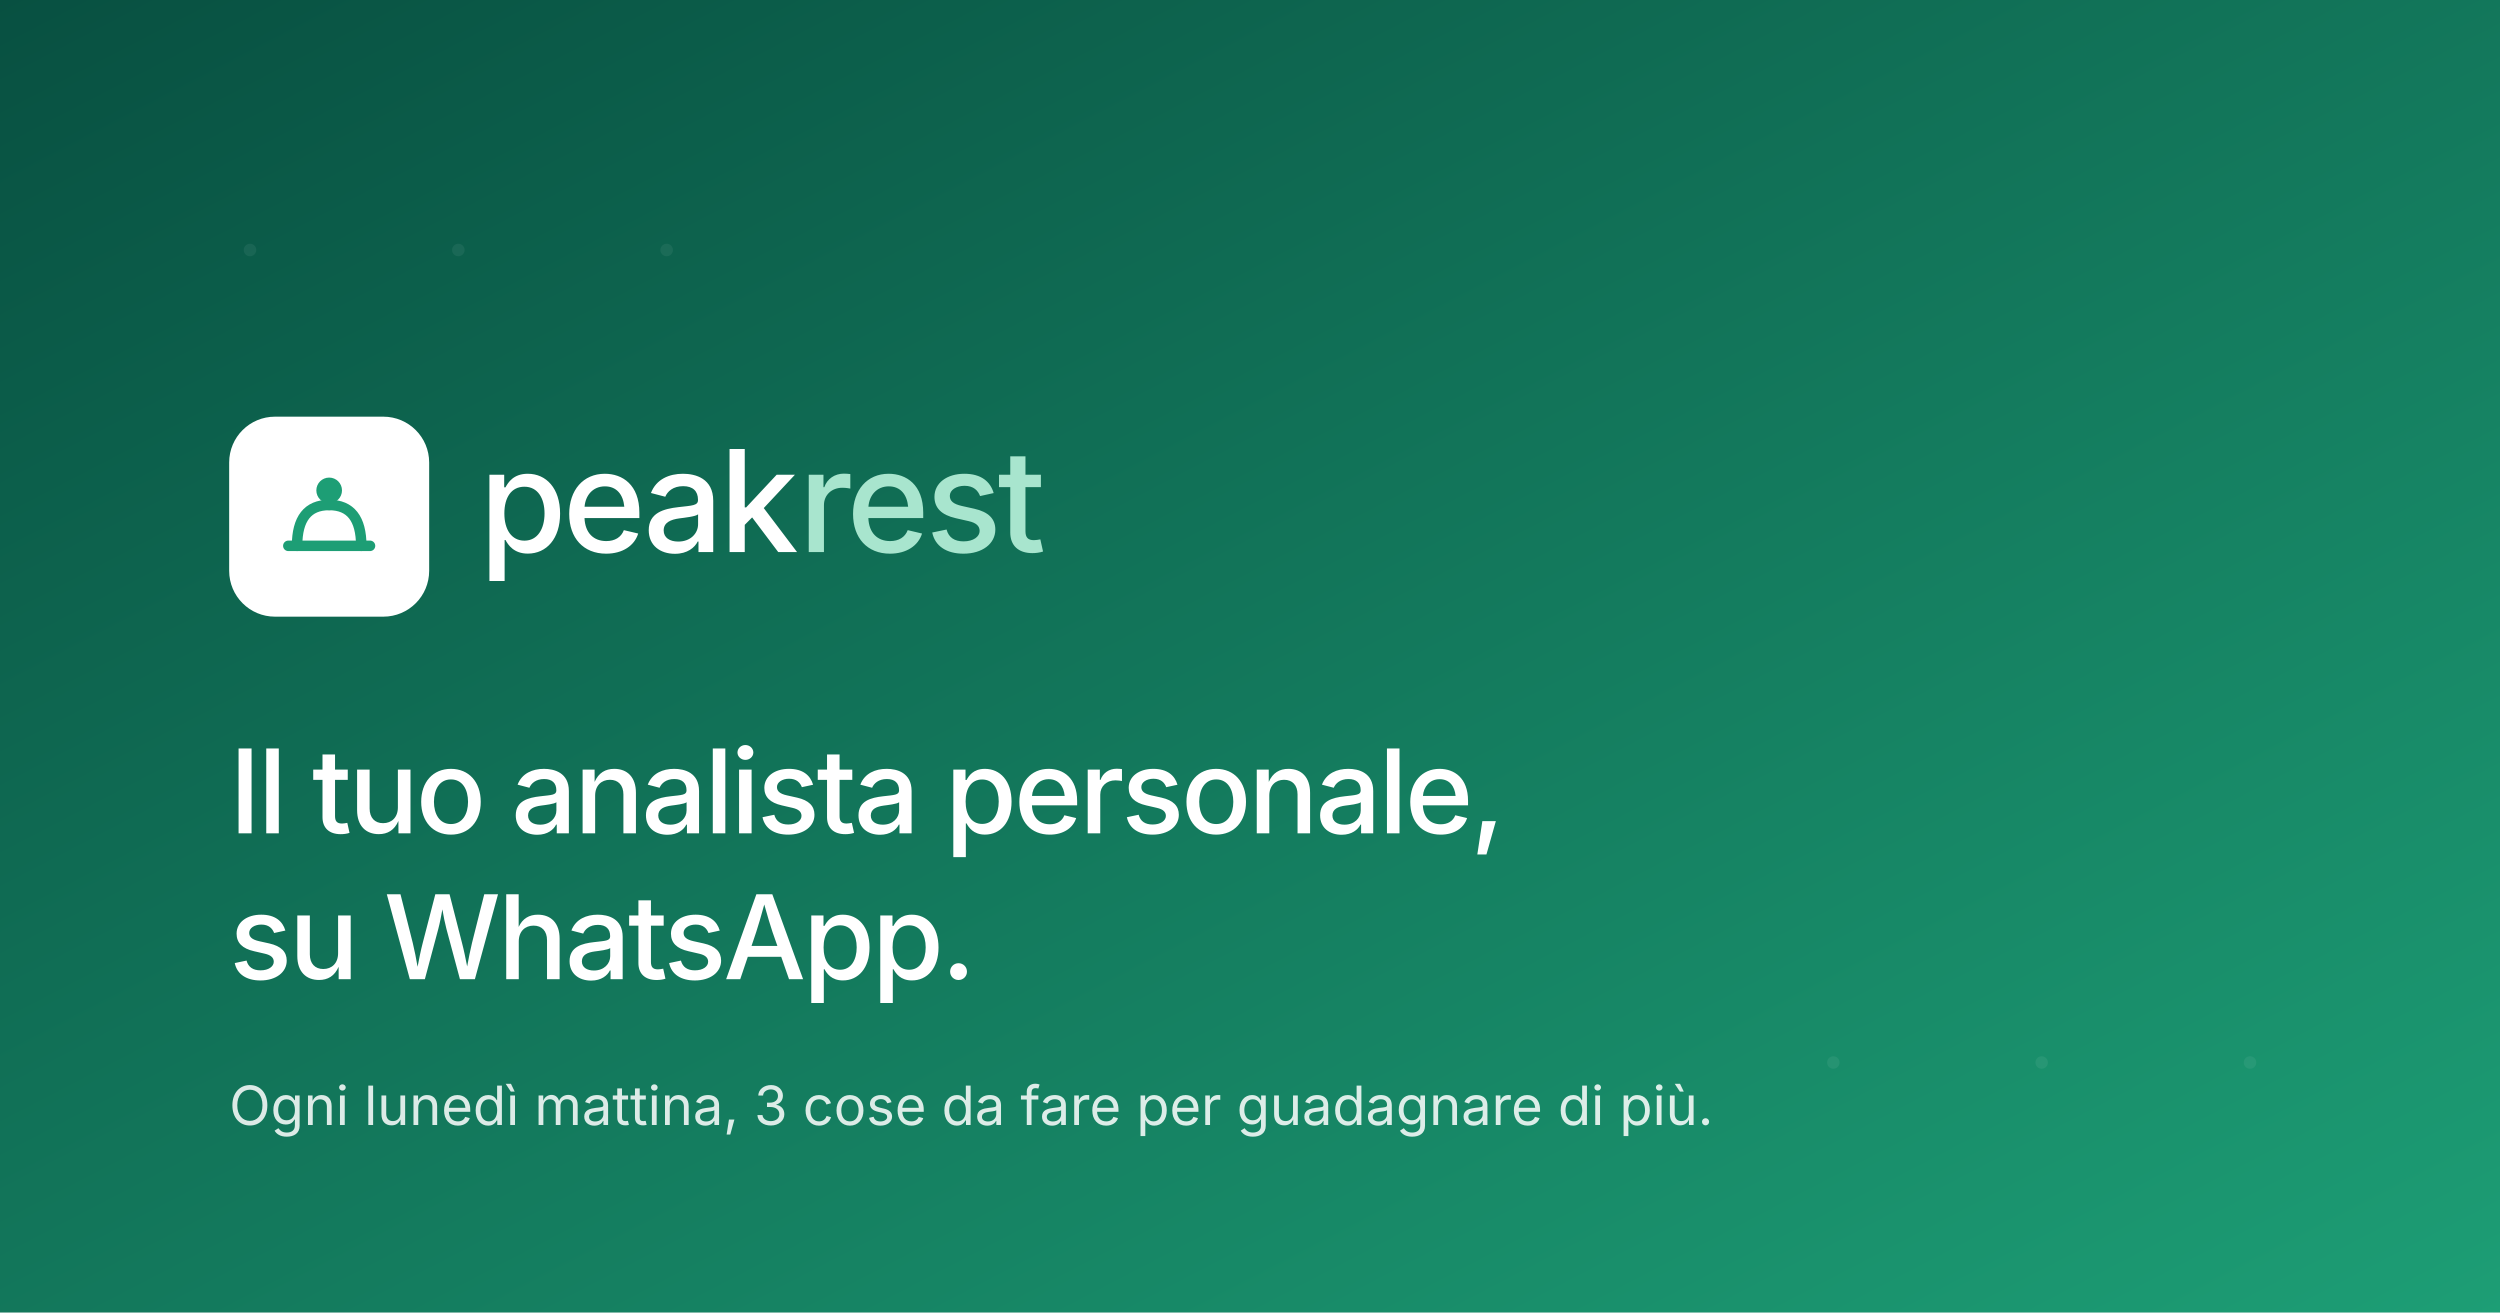
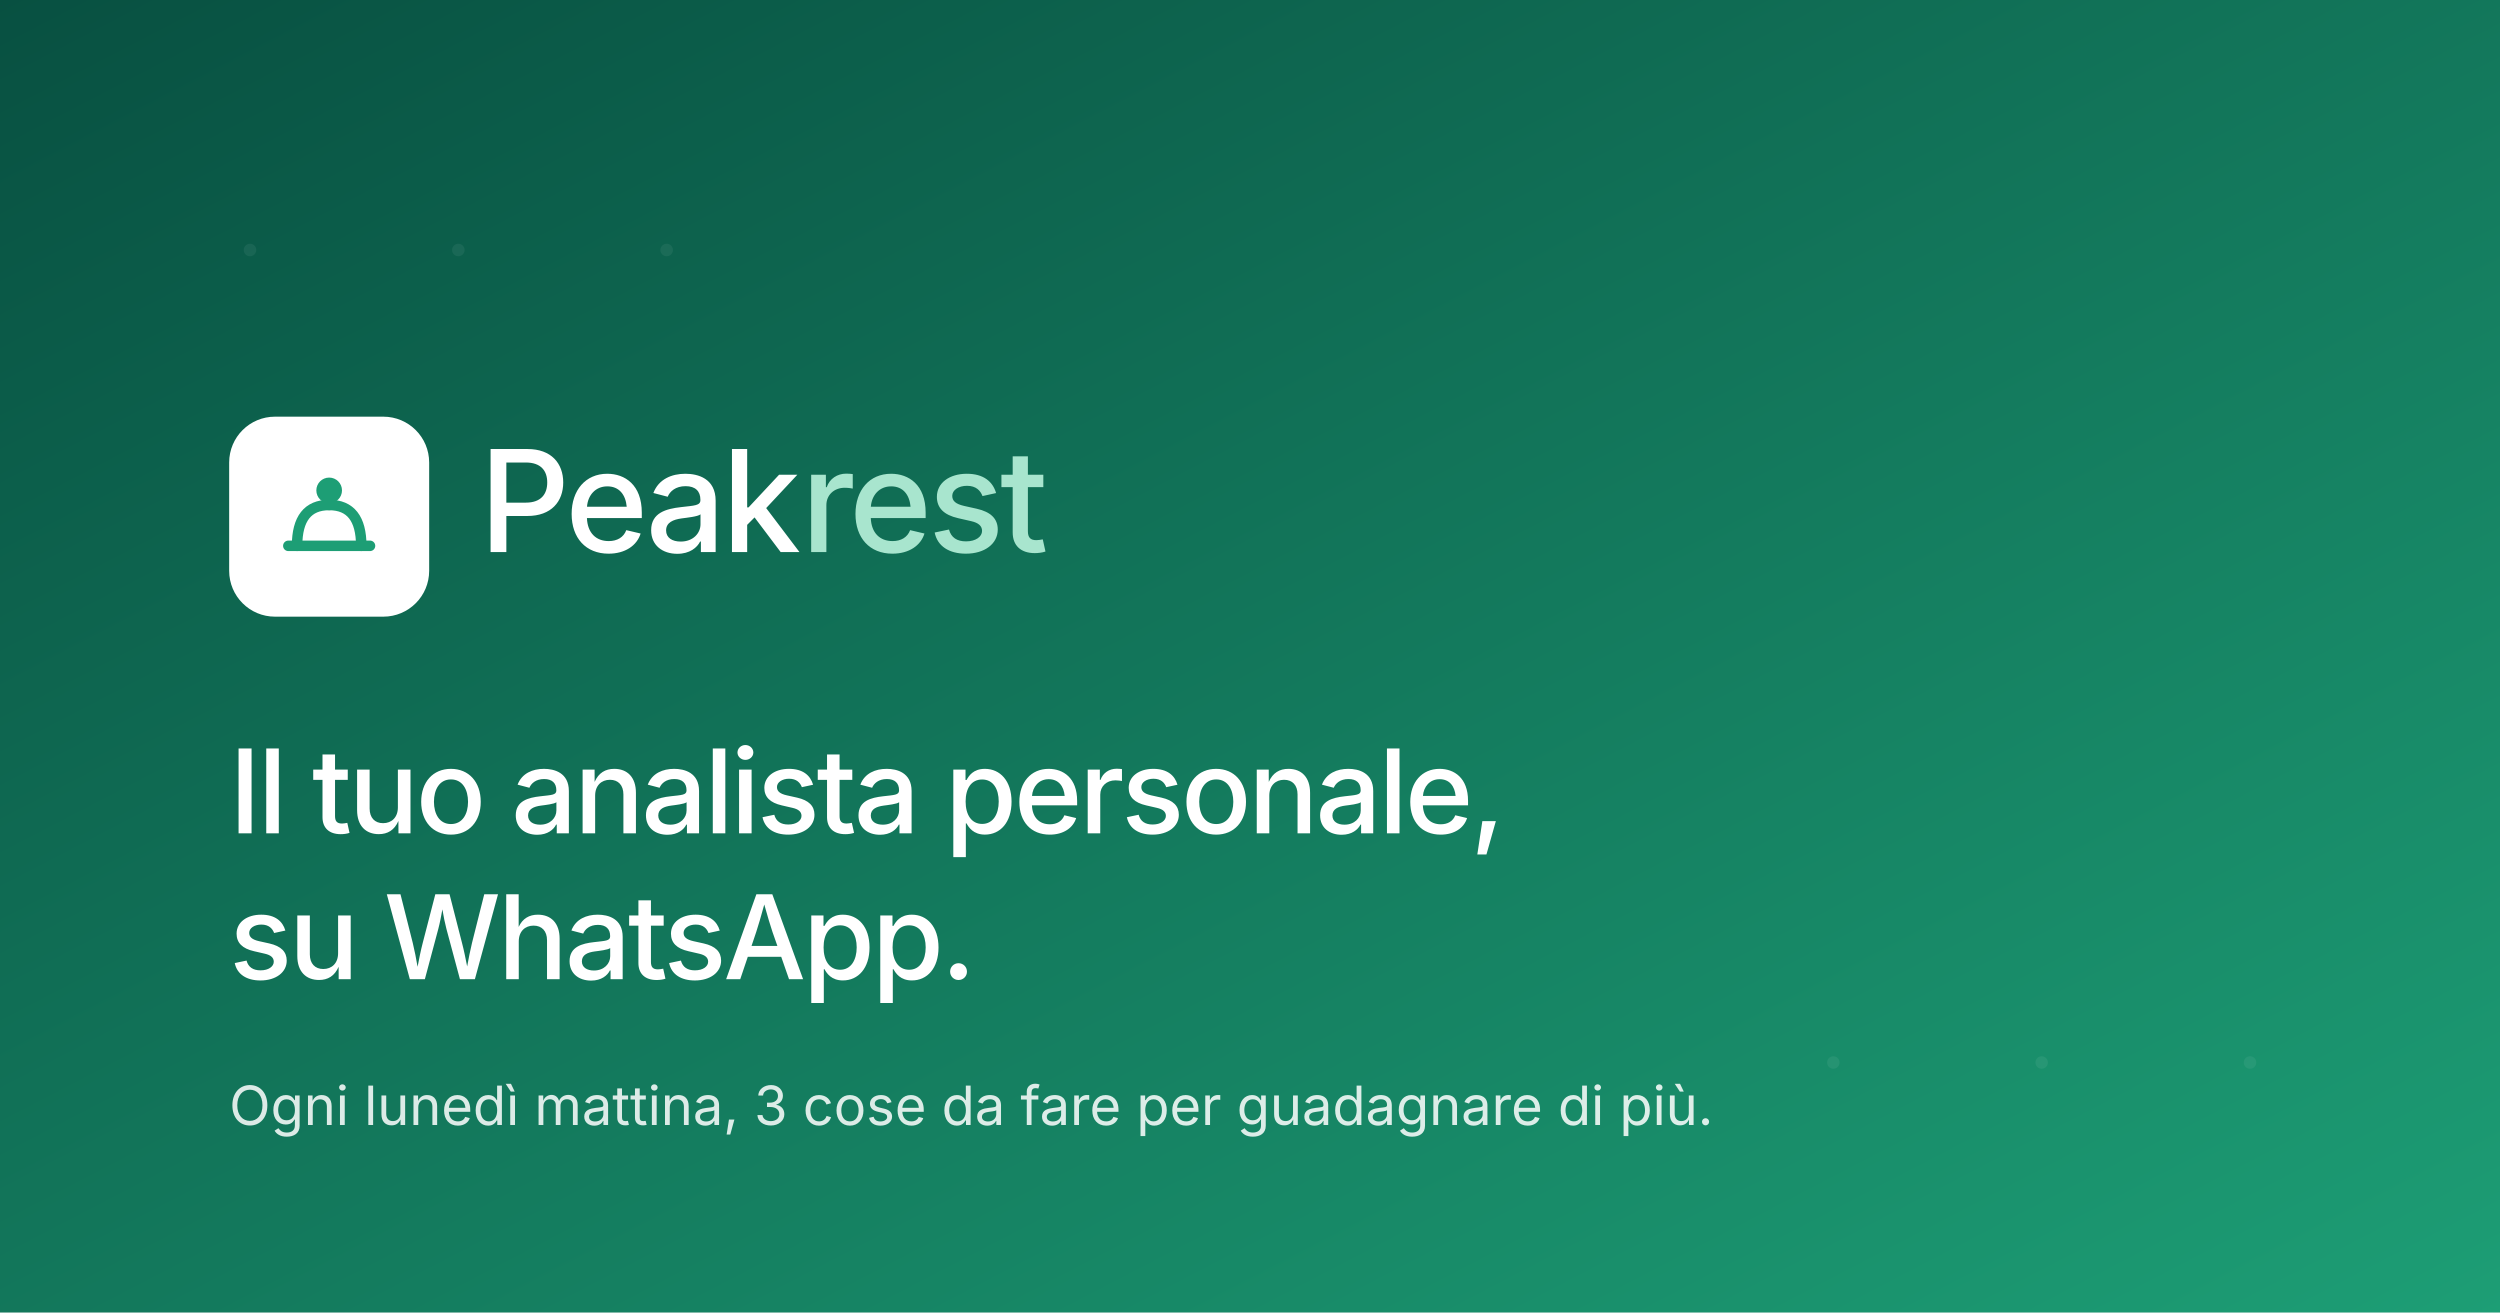
<svg xmlns="http://www.w3.org/2000/svg" viewBox="0 0 1200 630" font-family="Inter, -apple-system, Segoe UI, Roboto, sans-serif">
  <defs>
    <linearGradient id="bg" x1="0" y1="0" x2="1" y2="1">
      <stop offset="0%" stop-color="#085041" />
      <stop offset="100%" stop-color="#1D9E75" />
    </linearGradient>
  </defs>
  <rect width="1200" height="630" fill="url(#bg)" />
  <g fill="#ffffff" opacity="0.06">
    <circle cx="120" cy="120" r="3" />
    <circle cx="220" cy="120" r="3" />
    <circle cx="320" cy="120" r="3" />
    <circle cx="1080" cy="510" r="3" />
    <circle cx="980" cy="510" r="3" />
    <circle cx="880" cy="510" r="3" />
  </g>
  <g transform="translate(110 200)">
    <rect width="96" height="96" rx="22" fill="#ffffff" />
    <g transform="translate(20 20) scale(2.8)" stroke="#1D9E75" stroke-width="1.8" stroke-linecap="round" stroke-linejoin="round" fill="none">
      <line x1="3" y1="15" x2="17" y2="15" />
      <path d="M4.5 15 Q4.5 8 10 8 Q15.5 8 15.5 15" />
      <circle cx="10" cy="5.5" r="1.3" fill="#1D9E75" />
      <line x1="10" y1="6.8" x2="10" y2="8" />
    </g>
  </g>
  <text x="230" y="265" fill="#ffffff" font-size="68" font-weight="500" letter-spacing="-2">
-     peak<tspan fill="#A8E5CE">rest</tspan>
+     Peak<tspan fill="#A8E5CE">rest</tspan>
  </text>
  <text x="110" y="400" fill="#ffffff" font-size="56" font-weight="500" letter-spacing="-1.5">Il tuo analista personale,</text>
  <text x="110" y="470" fill="#ffffff" font-size="56" font-weight="500" letter-spacing="-1.5">su WhatsApp.</text>
  <text x="110" y="540" fill="#ffffff" opacity="0.85" font-size="26" font-weight="400">Ogni lunedì mattina, 3 cose da fare per guadagnare di più.</text>
</svg>
